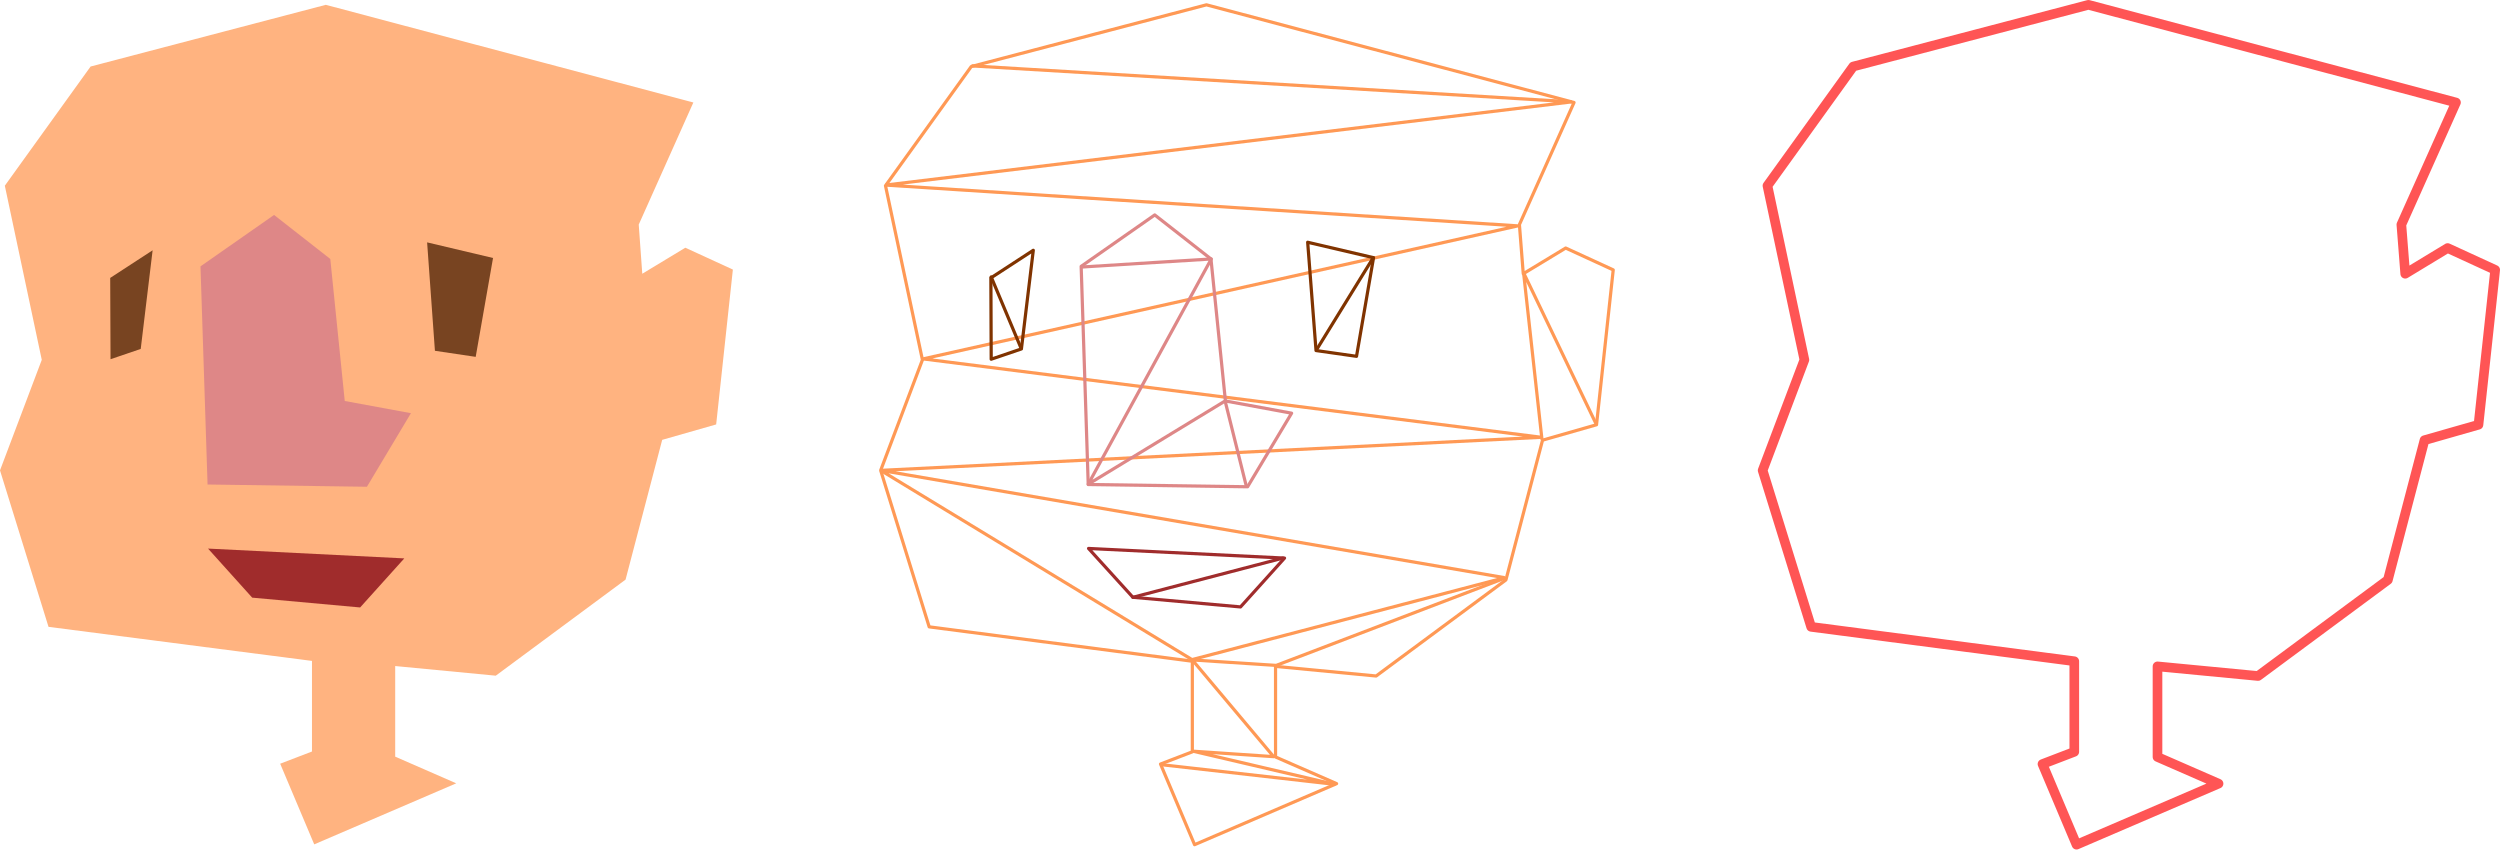
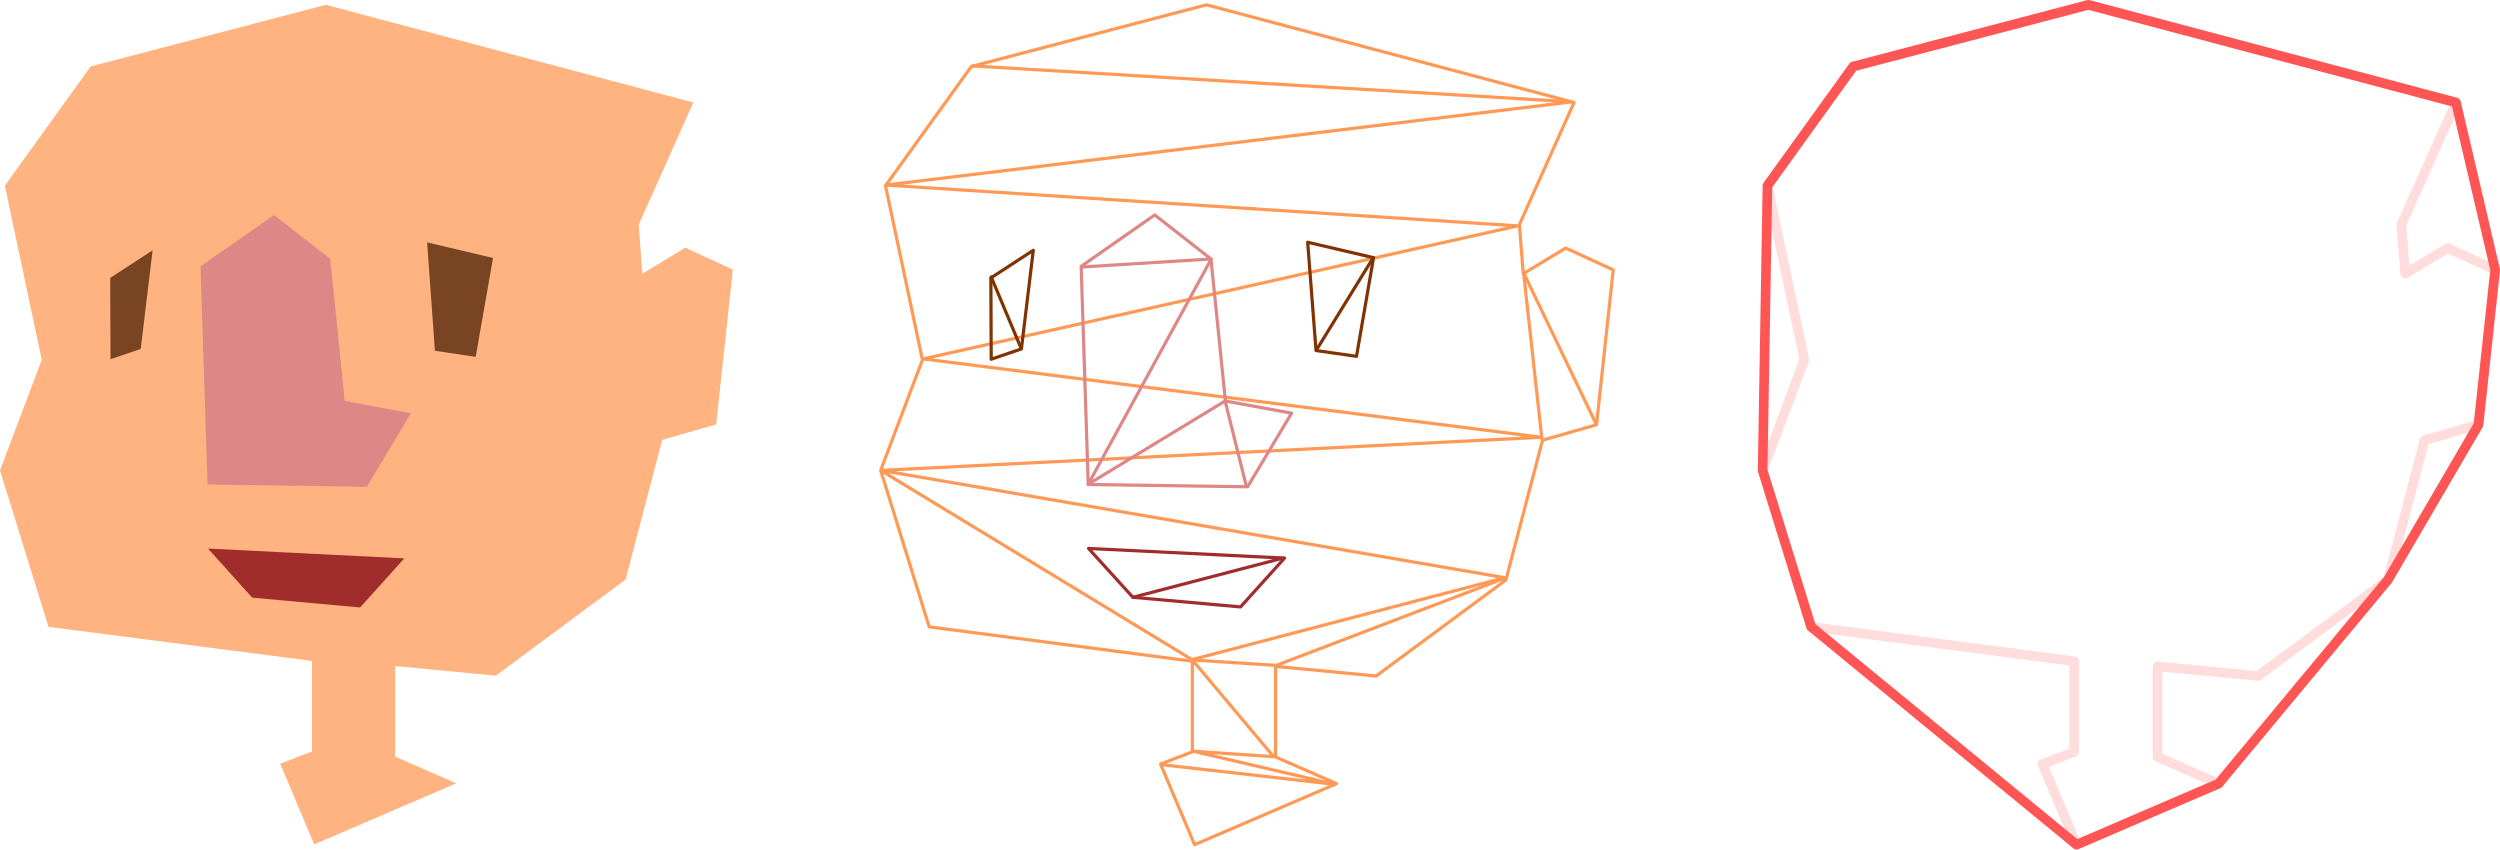
<svg xmlns="http://www.w3.org/2000/svg" version="1.1" width="778.1" height="264.4" viewBox="0 0 778.1 264.4" xml:space="preserve" id="svg230">
  <defs id="defs152" />
  <g id="g343" transform="translate(-69,0.1599949)">
    <g id="g156" transform="translate(450.65,112.74)">
      <path id="path154" d="m 346.4,790.7 186.8,11.2 -213.6,25.9 196.8,12.7 -185.1,41.4 192.4,24.4 -205.5,10.3 194.1,33.4 -97.3,25.5 -96.9,-58.9" transform="translate(-425.65,-883.1)" style="opacity:1;fill:none;fill-rule:nonzero;stroke:#ff9955;stroke-width:1;stroke-linecap:butt;stroke-linejoin:miter;stroke-miterlimit:4;stroke-dasharray:none;stroke-dashoffset:0" />
    </g>
    <g id="g160" transform="translate(183.05,131.99)">
      <path id="path158" d="M 59.1,965.3 44,916.6 57,882.2 45.5,828 l 26.7,-37.1 73.2,-19.2 114.4,30.4 -17,38 1.1,15.3 13.4,-8.1 14.8,6.8 -5.2,48.2 -16.8,4.8 -11.4,43.5 -40.4,29.9 -31.3,-3 v 28.2 l 19,8.3 -44.2,19 -10.6,-25.1 9.9,-3.8 v -28.2 z" transform="translate(-158.05,-902.35)" style="opacity:1;fill:#ffb380;fill-rule:nonzero;stroke:none;stroke-width:1;stroke-linecap:butt;stroke-linejoin:miter;stroke-miterlimit:4;stroke-dasharray:none;stroke-dashoffset:0" />
    </g>
    <g id="g164" transform="translate(164.15,109.04)">
      <path id="path162" d="m 106.4,853.1 2.2,67.9 49.6,0.7 13.7,-22.9 -20.6,-3.8 -4.5,-44.2 -17.5,-13.7 z" transform="translate(-139.15,-879.4)" style="opacity:1;fill:#de8787;fill-rule:nonzero;stroke:none;stroke-width:1;stroke-linecap:butt;stroke-linejoin:miter;stroke-miterlimit:4;stroke-dasharray:none;stroke-dashoffset:0" />
    </g>
    <g id="g168" transform="translate(164.29,179.74)">
      <path id="path166" d="m 108.748,940.941 61.084,3.054 -13.744,15.271 -33.596,-3.054 z" transform="translate(-139.29,-950.1)" style="opacity:1;fill:#a02c2c;fill-rule:nonzero;stroke:none;stroke-width:1;stroke-linecap:butt;stroke-linejoin:miter;stroke-miterlimit:4;stroke-dasharray:none;stroke-dashoffset:0" />
    </g>
    <g id="g172" transform="translate(212.19,93.09)">
      <path id="path170" d="m 176.935,845.635 20.517,4.859 -5.399,30.775 -12.688,-1.89 z" transform="translate(-187.19,-863.45)" style="opacity:1;fill:#784421;fill-rule:nonzero;stroke:none;stroke-width:1;stroke-linecap:butt;stroke-linejoin:miter;stroke-miterlimit:4;stroke-dasharray:none;stroke-dashoffset:0" />
    </g>
    <g id="g176" transform="translate(109.9,94.69)">
      <path id="path174" d="m 78.4,882 9.4,-3.2 3.7,-30.7 -13.2,8.6 z" transform="translate(-84.9,-865.05)" style="opacity:1;fill:#784421;fill-rule:nonzero;stroke:none;stroke-width:1;stroke-linecap:butt;stroke-linejoin:miter;stroke-miterlimit:4;stroke-dasharray:none;stroke-dashoffset:0" />
    </g>
    <g id="g180" transform="translate(457.1,132.04)">
      <path id="path178" d="m 333.2,965.3 -15.1,-48.7 13,-34.4 -11.5,-54.2 26.7,-37.1 73.2,-19.2 114.4,30.4 -17,38 1.2,15.3 13.2,-8 14.8,6.8 -5.2,48.2 -16.8,4.8 -11.4,43.5 -40.4,29.9 -31.3,-3 v 28.2 l 19,8.3 -44.2,19 -10.6,-25.1 9.9,-3.8 V 976 Z" transform="translate(-432.1,-902.4)" style="opacity:1;fill:none;fill-rule:nonzero;stroke:#ff9955;stroke-width:1;stroke-linecap:round;stroke-linejoin:round;stroke-miterlimit:4;stroke-dasharray:none;stroke-dashoffset:0" />
    </g>
    <g id="g184" transform="translate(438.25,109.04)">
      <path id="path182" d="m 380.5,853.1 2.2,67.9 49.6,0.7 13.7,-22.9 -20.6,-3.8 -4.5,-44.2 -17.5,-13.7 z" transform="translate(-413.25,-879.4)" style="opacity:1;fill:none;fill-rule:nonzero;stroke:#de8787;stroke-width:1;stroke-linecap:round;stroke-linejoin:round;stroke-miterlimit:4;stroke-dasharray:none;stroke-dashoffset:0" />
    </g>
    <g id="g188" transform="translate(438.3,179.64)">
      <path id="path186" d="m 382.8,940.9 61,3 -13.7,15.2 -33.5,-3 z" transform="translate(-413.3,-950)" style="opacity:1;fill:none;fill-rule:nonzero;stroke:#a02c2c;stroke-width:1;stroke-linecap:round;stroke-linejoin:round;stroke-miterlimit:4;stroke-dasharray:none;stroke-dashoffset:0" />
    </g>
    <g id="g192" transform="translate(486.25,92.99)">
      <path id="path190" d="m 451,845.6 20.5,4.8 -5.3,30.7 -12.6,-1.8 z" transform="translate(-461.25,-863.35)" style="opacity:1;fill:none;fill-rule:nonzero;stroke:#803300;stroke-width:1;stroke-linecap:round;stroke-linejoin:round;stroke-miterlimit:4;stroke-dasharray:none;stroke-dashoffset:0" />
    </g>
    <g id="g196" transform="translate(384,94.69)">
      <path id="path194" d="m 352.5,882 9.4,-3.2 3.7,-30.7 -13.2,8.6 z" transform="translate(-359,-865.05)" style="opacity:1;fill:none;fill-rule:nonzero;stroke:#803300;stroke-width:1;stroke-linecap:round;stroke-linejoin:round;stroke-miterlimit:4;stroke-dasharray:none;stroke-dashoffset:0" />
    </g>
    <g id="g200" transform="translate(382.15,97.14)">
      <path id="path198" d="m 352.5,856.4 9.3,22.2" transform="translate(-357.15,-867.5)" style="opacity:1;fill:none;fill-rule:nonzero;stroke:#803300;stroke-width:1;stroke-linecap:round;stroke-linejoin:round;stroke-miterlimit:4;stroke-dasharray:none;stroke-dashoffset:0" />
    </g>
    <g id="g204" transform="translate(431.35,115.79)">
      <path id="path202" d="m 380.8,853.3 40.2,-2.5 -38.3,70.1 42.6,-25.9 6.6,26.5" transform="translate(-406.35,-886.15)" style="opacity:1;fill:none;fill-rule:nonzero;stroke:#de8787;stroke-width:1;stroke-linecap:round;stroke-linejoin:round;stroke-miterlimit:4;stroke-dasharray:none;stroke-dashoffset:0" />
    </g>
    <g id="g208" transform="translate(487.6,94.34)">
      <path id="path206" d="M 471.4,850.4 453.8,879" transform="translate(-462.6,-864.7)" style="opacity:1;fill:none;fill-rule:nonzero;stroke:#803300;stroke-width:1;stroke-linecap:round;stroke-linejoin:round;stroke-miterlimit:4;stroke-dasharray:none;stroke-dashoffset:0" />
    </g>
    <g id="g212" transform="translate(444.95,179.64)">
      <path id="path210" d="m 443.3,943.9 -46.7,12.2" transform="translate(-419.95,-950)" style="opacity:1;fill:none;fill-rule:nonzero;stroke:#a02c2c;stroke-width:1;stroke-linecap:round;stroke-linejoin:round;stroke-miterlimit:4;stroke-dasharray:none;stroke-dashoffset:0" />
    </g>
    <g id="g216" transform="translate(554.45,110.59)">
      <path id="path214" d="m 540.7,902 -22.5,-46.9 5.7,51.7" transform="translate(-529.45,-880.95)" style="opacity:1;fill:none;fill-rule:nonzero;stroke:#ff9955;stroke-width:1;stroke-linecap:round;stroke-linejoin:round;stroke-miterlimit:4;stroke-dasharray:none;stroke-dashoffset:0" />
    </g>
    <g id="g220" transform="translate(483.85,211.89)">
      <path id="path218" d="m 512.2,950.2 -71,27.1 -26.1,-1.7 25.3,30.1 -25.1,-1.7 44,10.3 -53.8,-6.1" transform="translate(-458.85,-982.25)" style="opacity:1;fill:none;fill-rule:nonzero;stroke:#ff9955;stroke-width:1;stroke-linecap:round;stroke-linejoin:round;stroke-miterlimit:4;stroke-dasharray:none;stroke-dashoffset:0" />
    </g>
    <g id="g156-7" transform="translate(707.3349,114.2592)">

</g>
    <g id="g180-3" transform="translate(731.6,132.04)" style="fill:none;fill-opacity:1;stroke:#ff5555;stroke-width:3;stroke-dasharray:none;stroke-opacity:1">
-       <path id="path178-8" d="m 333.2,965.3 -15.1,-48.7 13,-34.4 -11.5,-54.2 26.7,-37.1 73.2,-19.2 114.4,30.4 -17,38 1.2,15.3 13.2,-8 14.8,6.8 -5.2,48.2 -16.8,4.8 -11.4,43.5 -40.4,29.9 -31.3,-3 v 28.2 l 19,8.3 -44.2,19 -10.6,-25.1 9.9,-3.8 V 976 Z" transform="translate(-432.1,-902.4)" style="opacity:1;fill:none;fill-opacity:1;fill-rule:nonzero;stroke:#ff5555;stroke-width:3;stroke-linecap:round;stroke-linejoin:round;stroke-miterlimit:4;stroke-dasharray:none;stroke-dashoffset:0;stroke-opacity:1" />
+       <path id="path178-8" d="m 333.2,965.3 -15.1,-48.7 13,-34.4 -11.5,-54.2 26.7,-37.1 73.2,-19.2 114.4,30.4 -17,38 1.2,15.3 13.2,-8 14.8,6.8 -5.2,48.2 -16.8,4.8 -11.4,43.5 -40.4,29.9 -31.3,-3 v 28.2 l 19,8.3 -44.2,19 -10.6,-25.1 9.9,-3.8 V 976 Z" transform="translate(-432.1,-902.4)" style="opacity:0.2;fill:none;fill-opacity:1;fill-rule:nonzero;stroke:#ff5555;stroke-width:3;stroke-linecap:round;stroke-linejoin:round;stroke-miterlimit:4;stroke-dasharray:none;stroke-dashoffset:0;stroke-opacity:1" />
+       <path id="path178-8-6" d="m -98.9,62.9 -15.1,-48.7 1.5,-88.6 26.7,-37.1 73.2,-19.2 114.4,30.4 12.2,52.1 -5.2,48.2 -28.2,48.3 -52.7,63.4 -44.2,19 z" style="fill:none;fill-opacity:1;fill-rule:nonzero;stroke:#ff5555;stroke-width:3;stroke-linecap:round;stroke-linejoin:round;stroke-miterlimit:4;stroke-dasharray:none;stroke-dashoffset:0;stroke-opacity:1" />
    </g>
    <g id="g216-3" transform="translate(811.1349,112.1092)">

</g>
    <g id="g220-9" transform="translate(740.5349,213.4092)">

</g>
  </g>
</svg>
